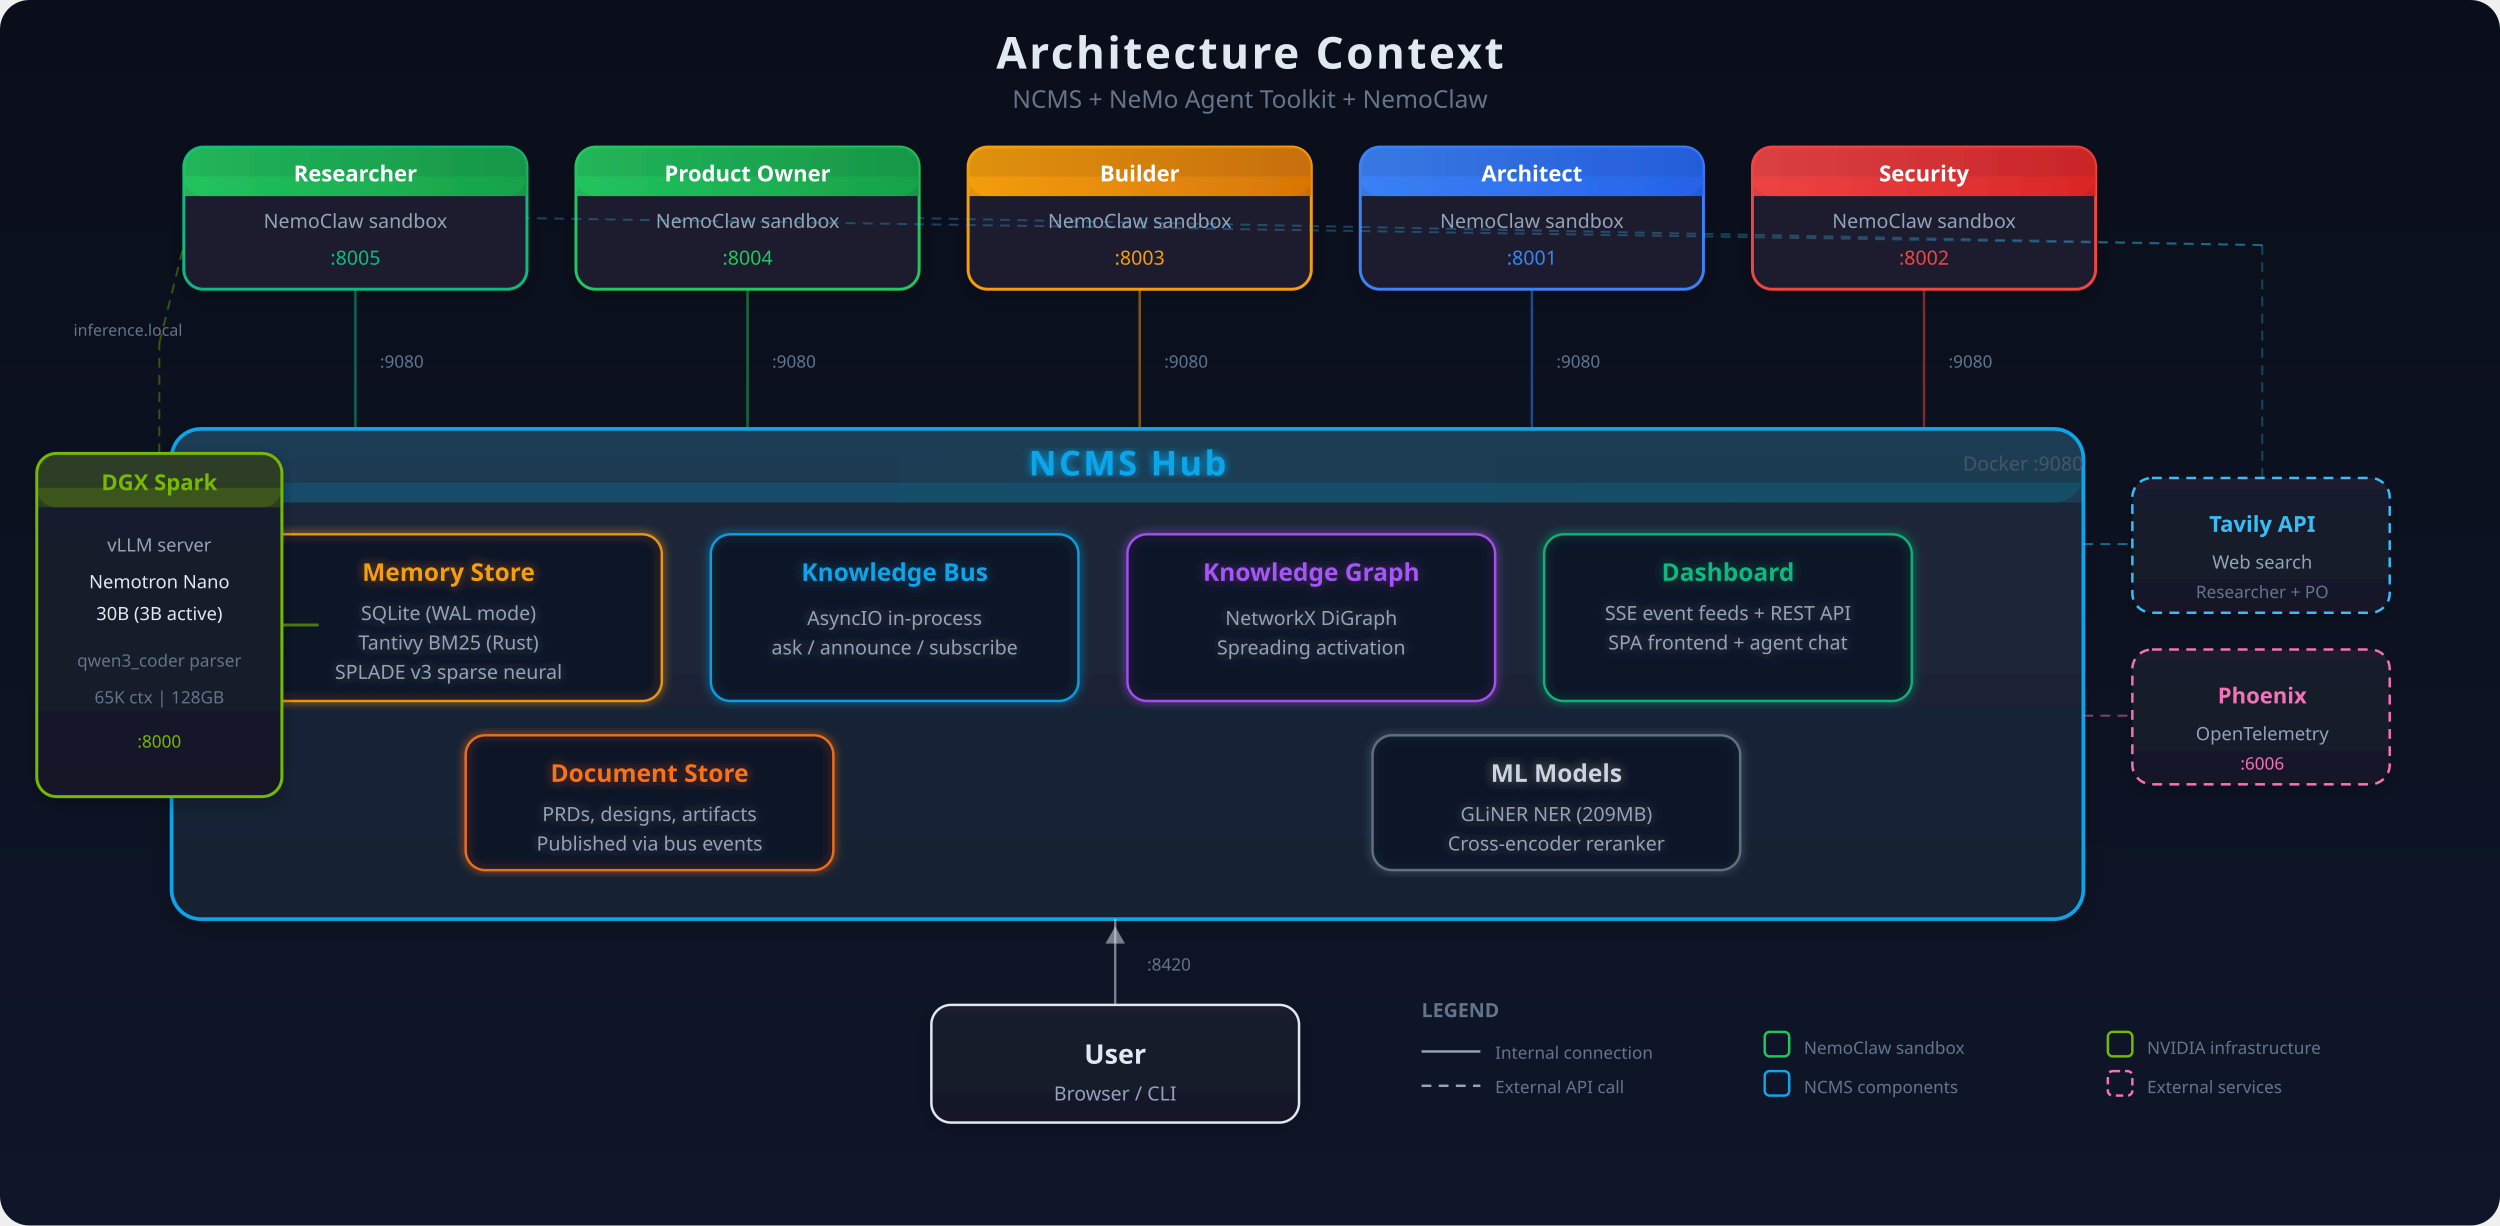
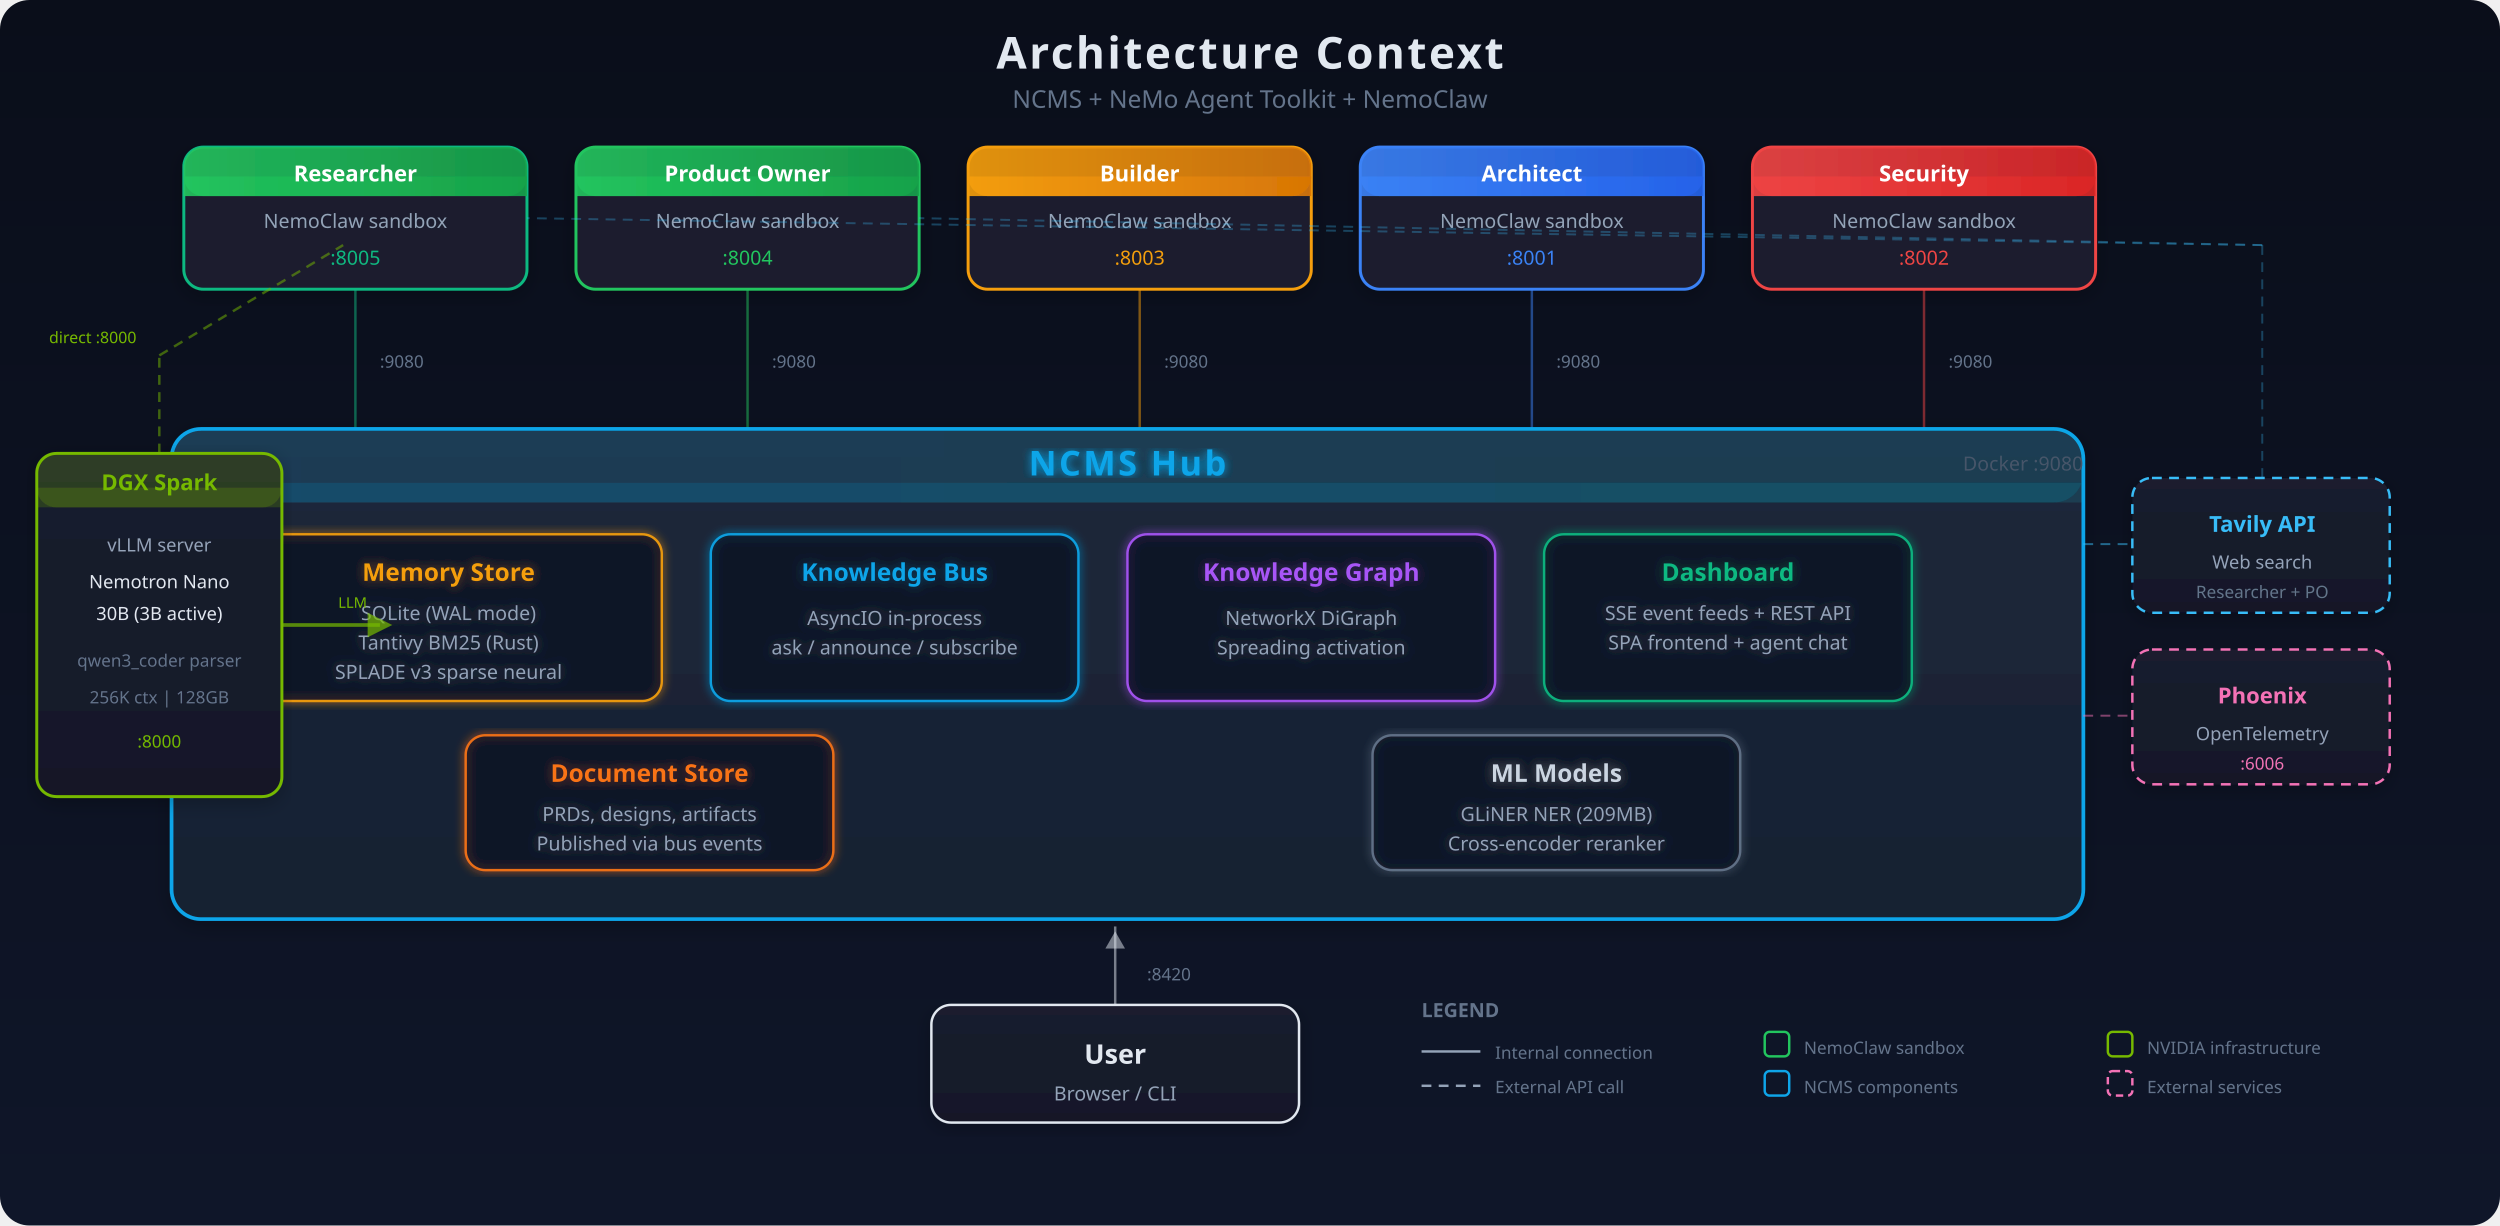
<svg xmlns="http://www.w3.org/2000/svg" viewBox="0 0 1020 500" font-family="'Segoe UI', system-ui, -apple-system, sans-serif">
  <defs>
    <linearGradient id="bgGrad" x1="0" y1="0" x2="0" y2="1">
      <stop offset="0%" stop-color="#0a0e1a" />
      <stop offset="100%" stop-color="#0f1629" />
    </linearGradient>
    <linearGradient id="hubGrad" x1="0" y1="0" x2="0" y2="1">
      <stop offset="0%" stop-color="#1e293b" />
      <stop offset="100%" stop-color="#162032" />
    </linearGradient>
    <linearGradient id="sparkGrad" x1="0" y1="0" x2="0" y2="1">
      <stop offset="0%" stop-color="#1a1e2e" />
      <stop offset="100%" stop-color="#141828" />
    </linearGradient>
    <linearGradient id="greenGrad" x1="0" y1="0" x2="1" y2="0">
      <stop offset="0%" stop-color="#22c55e" />
      <stop offset="100%" stop-color="#16a34a" />
    </linearGradient>
    <linearGradient id="amberGrad" x1="0" y1="0" x2="1" y2="0">
      <stop offset="0%" stop-color="#f59e0b" />
      <stop offset="100%" stop-color="#d97706" />
    </linearGradient>
    <linearGradient id="blueGrad" x1="0" y1="0" x2="1" y2="0">
      <stop offset="0%" stop-color="#3b82f6" />
      <stop offset="100%" stop-color="#2563eb" />
    </linearGradient>
    <linearGradient id="redGrad" x1="0" y1="0" x2="1" y2="0">
      <stop offset="0%" stop-color="#ef4444" />
      <stop offset="100%" stop-color="#dc2626" />
    </linearGradient>
    <linearGradient id="cyanGrad" x1="0" y1="0" x2="1" y2="0">
      <stop offset="0%" stop-color="#0ea5e9" />
      <stop offset="100%" stop-color="#06b6d4" />
    </linearGradient>
    <filter id="glow" x="-10%" y="-10%" width="120%" height="120%">
      <feGaussianBlur stdDeviation="3" result="blur" />
      <feMerge>
        <feMergeNode in="blur" />
        <feMergeNode in="SourceGraphic" />
      </feMerge>
    </filter>
    <filter id="shadow" x="-4%" y="-4%" width="108%" height="116%">
      <feDropShadow dx="0" dy="2" stdDeviation="4" flood-color="#000" flood-opacity="0.25" />
    </filter>
    <filter id="subtleGlow" x="-5%" y="-5%" width="110%" height="110%">
      <feGaussianBlur stdDeviation="2" result="blur" />
      <feMerge>
        <feMergeNode in="blur" />
        <feMergeNode in="SourceGraphic" />
      </feMerge>
    </filter>
  </defs>
  <rect width="1020" height="500" rx="12" fill="url(#bgGrad)" />
  <text x="510" y="28" text-anchor="middle" fill="#e2e8f0" font-size="18" font-weight="700" letter-spacing="1">Architecture Context</text>
  <text x="510" y="44" text-anchor="middle" fill="#64748b" font-size="10">NCMS + NeMo Agent Toolkit + NemoClaw</text>
  <g filter="url(#shadow)">
    <rect x="75" y="60" width="140" height="58" rx="8" fill="#1a1e2e" stroke="#10b981" stroke-width="1.2" />
    <rect x="75" y="60" width="140" height="20" rx="8" fill="url(#greenGrad)" opacity="0.9" />
    <rect x="75" y="72" width="140" height="8" fill="url(#greenGrad)" opacity="0.9" />
    <text x="145" y="74" text-anchor="middle" fill="#fff" font-size="9" font-weight="600">Researcher</text>
    <text x="145" y="93" text-anchor="middle" fill="#94a3b8" font-size="8">NemoClaw sandbox</text>
    <text x="145" y="108" text-anchor="middle" fill="#10b981" font-size="8" font-weight="500">:8005</text>
  </g>
  <g filter="url(#shadow)">
    <rect x="235" y="60" width="140" height="58" rx="8" fill="#1a1e2e" stroke="#22c55e" stroke-width="1.2" />
    <rect x="235" y="60" width="140" height="20" rx="8" fill="url(#greenGrad)" opacity="0.9" />
    <rect x="235" y="72" width="140" height="8" fill="url(#greenGrad)" opacity="0.9" />
    <text x="305" y="74" text-anchor="middle" fill="#fff" font-size="9" font-weight="600">Product Owner</text>
    <text x="305" y="93" text-anchor="middle" fill="#94a3b8" font-size="8">NemoClaw sandbox</text>
    <text x="305" y="108" text-anchor="middle" fill="#22c55e" font-size="8" font-weight="500">:8004</text>
  </g>
  <g filter="url(#shadow)">
    <rect x="395" y="60" width="140" height="58" rx="8" fill="#1a1e2e" stroke="#f59e0b" stroke-width="1.2" />
    <rect x="395" y="60" width="140" height="20" rx="8" fill="url(#amberGrad)" opacity="0.9" />
    <rect x="395" y="72" width="140" height="8" fill="url(#amberGrad)" opacity="0.9" />
    <text x="465" y="74" text-anchor="middle" fill="#fff" font-size="9" font-weight="600">Builder</text>
    <text x="465" y="93" text-anchor="middle" fill="#94a3b8" font-size="8">NemoClaw sandbox</text>
    <text x="465" y="108" text-anchor="middle" fill="#f59e0b" font-size="8" font-weight="500">:8003</text>
  </g>
  <g filter="url(#shadow)">
    <rect x="555" y="60" width="140" height="58" rx="8" fill="#1a1e2e" stroke="#3b82f6" stroke-width="1.2" />
    <rect x="555" y="60" width="140" height="20" rx="8" fill="url(#blueGrad)" opacity="0.9" />
    <rect x="555" y="72" width="140" height="8" fill="url(#blueGrad)" opacity="0.9" />
    <text x="625" y="74" text-anchor="middle" fill="#fff" font-size="9" font-weight="600">Architect</text>
    <text x="625" y="93" text-anchor="middle" fill="#94a3b8" font-size="8">NemoClaw sandbox</text>
    <text x="625" y="108" text-anchor="middle" fill="#3b82f6" font-size="8" font-weight="500">:8001</text>
  </g>
  <g filter="url(#shadow)">
    <rect x="715" y="60" width="140" height="58" rx="8" fill="#1a1e2e" stroke="#ef4444" stroke-width="1.2" />
    <rect x="715" y="60" width="140" height="20" rx="8" fill="url(#redGrad)" opacity="0.9" />
    <rect x="715" y="72" width="140" height="8" fill="url(#redGrad)" opacity="0.9" />
    <text x="785" y="74" text-anchor="middle" fill="#fff" font-size="9" font-weight="600">Security</text>
    <text x="785" y="93" text-anchor="middle" fill="#94a3b8" font-size="8">NemoClaw sandbox</text>
    <text x="785" y="108" text-anchor="middle" fill="#ef4444" font-size="8" font-weight="500">:8002</text>
  </g>
  <line x1="145" y1="118" x2="145" y2="175" stroke="#10b981" stroke-width="1" opacity="0.5" />
  <line x1="305" y1="118" x2="305" y2="175" stroke="#22c55e" stroke-width="1" opacity="0.5" />
  <line x1="465" y1="118" x2="465" y2="175" stroke="#f59e0b" stroke-width="1" opacity="0.5" />
  <line x1="625" y1="118" x2="625" y2="175" stroke="#3b82f6" stroke-width="1" opacity="0.5" />
  <line x1="785" y1="118" x2="785" y2="175" stroke="#ef4444" stroke-width="1" opacity="0.5" />
  <text x="155" y="150" fill="#64748b" font-size="7">:9080</text>
  <text x="315" y="150" fill="#64748b" font-size="7">:9080</text>
  <text x="475" y="150" fill="#64748b" font-size="7">:9080</text>
  <text x="635" y="150" fill="#64748b" font-size="7">:9080</text>
  <text x="795" y="150" fill="#64748b" font-size="7">:9080</text>
  <g filter="url(#shadow)">
    <rect x="70" y="175" width="780" height="200" rx="12" fill="url(#hubGrad)" stroke="#0ea5e9" stroke-width="1.5" />
    <rect x="70" y="175" width="780" height="30" rx="12" fill="url(#cyanGrad)" opacity="0.15" />
    <rect x="70" y="197" width="780" height="8" fill="url(#cyanGrad)" opacity="0.15" />
    <text x="460" y="194" text-anchor="middle" fill="#0ea5e9" font-size="14" font-weight="700" letter-spacing="1" filter="url(#subtleGlow)">NCMS Hub</text>
    <text x="850" y="192" text-anchor="end" fill="#475569" font-size="8">Docker :9080</text>
  </g>
  <g filter="url(#subtleGlow)">
    <rect x="95" y="218" width="175" height="68" rx="8" fill="#0f172a" stroke="#f59e0b" stroke-width="1" opacity="0.9" />
    <text x="183" y="237" text-anchor="middle" fill="#f59e0b" font-size="10" font-weight="600">Memory Store</text>
    <text x="183" y="253" text-anchor="middle" fill="#94a3b8" font-size="8">SQLite (WAL mode)</text>
    <text x="183" y="265" text-anchor="middle" fill="#94a3b8" font-size="8">Tantivy BM25 (Rust)</text>
    <text x="183" y="277" text-anchor="middle" fill="#94a3b8" font-size="8">SPLADE v3 sparse neural</text>
  </g>
  <g filter="url(#subtleGlow)">
    <rect x="290" y="218" width="150" height="68" rx="8" fill="#0f172a" stroke="#0ea5e9" stroke-width="1" opacity="0.9" />
    <text x="365" y="237" text-anchor="middle" fill="#0ea5e9" font-size="10" font-weight="600">Knowledge Bus</text>
    <text x="365" y="255" text-anchor="middle" fill="#94a3b8" font-size="8">AsyncIO in-process</text>
    <text x="365" y="267" text-anchor="middle" fill="#94a3b8" font-size="8">ask / announce / subscribe</text>
  </g>
  <g filter="url(#subtleGlow)">
    <rect x="460" y="218" width="150" height="68" rx="8" fill="#0f172a" stroke="#a855f7" stroke-width="1" opacity="0.9" />
    <text x="535" y="237" text-anchor="middle" fill="#a855f7" font-size="10" font-weight="600">Knowledge Graph</text>
    <text x="535" y="255" text-anchor="middle" fill="#94a3b8" font-size="8">NetworkX DiGraph</text>
    <text x="535" y="267" text-anchor="middle" fill="#94a3b8" font-size="8">Spreading activation</text>
  </g>
  <g filter="url(#subtleGlow)">
    <rect x="630" y="218" width="150" height="68" rx="8" fill="#0f172a" stroke="#10b981" stroke-width="1" opacity="0.9" />
    <text x="705" y="237" text-anchor="middle" fill="#10b981" font-size="10" font-weight="600">Dashboard</text>
    <text x="705" y="253" text-anchor="middle" fill="#94a3b8" font-size="8">SSE event feeds + REST API</text>
    <text x="705" y="265" text-anchor="middle" fill="#94a3b8" font-size="8">SPA frontend + agent chat</text>
  </g>
  <g filter="url(#subtleGlow)">
    <rect x="190" y="300" width="150" height="55" rx="8" fill="#0f172a" stroke="#f97316" stroke-width="1" opacity="0.9" />
    <text x="265" y="319" text-anchor="middle" fill="#f97316" font-size="10" font-weight="600">Document Store</text>
    <text x="265" y="335" text-anchor="middle" fill="#94a3b8" font-size="8">PRDs, designs, artifacts</text>
    <text x="265" y="347" text-anchor="middle" fill="#94a3b8" font-size="8">Published via bus events</text>
  </g>
  <g filter="url(#subtleGlow)">
    <rect x="560" y="300" width="150" height="55" rx="8" fill="#0f172a" stroke="#64748b" stroke-width="1" opacity="0.9" />
    <text x="635" y="319" text-anchor="middle" fill="#cbd5e1" font-size="10" font-weight="600">ML Models</text>
    <text x="635" y="335" text-anchor="middle" fill="#94a3b8" font-size="8">GLiNER NER (209MB)</text>
    <text x="635" y="347" text-anchor="middle" fill="#94a3b8" font-size="8">Cross-encoder reranker</text>
  </g>
  <g filter="url(#shadow)">
    <rect x="15" y="185" width="100" height="140" rx="8" fill="url(#sparkGrad)" stroke="#76b900" stroke-width="1.2" />
    <rect x="15" y="185" width="100" height="22" rx="8" fill="#76b900" opacity="0.2" />
    <rect x="15" y="199" width="100" height="8" fill="#76b900" opacity="0.2" />
    <text x="65" y="200" text-anchor="middle" fill="#76b900" font-size="9" font-weight="700">DGX Spark</text>
    <text x="65" y="225" text-anchor="middle" fill="#94a3b8" font-size="7.5">vLLM server</text>
    <text x="65" y="240" text-anchor="middle" fill="#e2e8f0" font-size="7.5" font-weight="500">Nemotron Nano</text>
    <text x="65" y="253" text-anchor="middle" fill="#e2e8f0" font-size="7.5" font-weight="500">30B (3B active)</text>
    <text x="65" y="272" text-anchor="middle" fill="#64748b" font-size="7">qwen3_coder parser</text>
-     <text x="65" y="287" text-anchor="middle" fill="#64748b" font-size="7">65K ctx | 128GB</text>
+     <text x="65" y="287" text-anchor="middle" fill="#64748b" font-size="7">256K ctx | 128GB</text>
    <text x="65" y="305" text-anchor="middle" fill="#76b900" font-size="7" font-weight="500">:8000</text>
  </g>
-   <line x1="115" y1="255" x2="130" y2="255" stroke="#76b900" stroke-width="1.2" opacity="0.6" />
-   <line x1="65" y1="185" x2="65" y2="140" stroke="#76b900" stroke-width="0.8" stroke-dasharray="4,3" opacity="0.4" />
-   <line x1="65" y1="140" x2="75" y2="100" stroke="#76b900" stroke-width="0.8" stroke-dasharray="4,3" opacity="0.4" />
-   <text x="30" y="137" fill="#64748b" font-size="6.5">inference.local</text>
+   <line x1="115" y1="255" x2="155" y2="255" stroke="#76b900" stroke-width="1.5" opacity="0.7" />
+   <polygon points="150,250 160,255 150,260" fill="#76b900" opacity="0.7" />
+   <text x="138" y="248" fill="#76b900" font-size="6" font-weight="500">LLM</text>
+   <line x1="65" y1="185" x2="65" y2="145" stroke="#76b900" stroke-width="1" stroke-dasharray="4,3" opacity="0.5" />
+   <line x1="65" y1="145" x2="140" y2="100" stroke="#76b900" stroke-width="1" stroke-dasharray="4,3" opacity="0.5" />
+   <text x="20" y="140" fill="#76b900" font-size="6.5" font-weight="500">direct :8000</text>
  <g filter="url(#shadow)">
    <rect x="870" y="195" width="105" height="55" rx="8" fill="url(#sparkGrad)" stroke="#38bdf8" stroke-width="1" stroke-dasharray="4,3" />
    <text x="923" y="217" text-anchor="middle" fill="#38bdf8" font-size="9" font-weight="600">Tavily API</text>
    <text x="923" y="232" text-anchor="middle" fill="#94a3b8" font-size="7.5">Web search</text>
    <text x="923" y="244" text-anchor="middle" fill="#64748b" font-size="7">Researcher + PO</text>
  </g>
  <g filter="url(#shadow)">
    <rect x="870" y="265" width="105" height="55" rx="8" fill="url(#sparkGrad)" stroke="#f472b6" stroke-width="1" stroke-dasharray="4,3" />
    <text x="923" y="287" text-anchor="middle" fill="#f472b6" font-size="9" font-weight="600">Phoenix</text>
    <text x="923" y="302" text-anchor="middle" fill="#94a3b8" font-size="7.5">OpenTelemetry</text>
    <text x="923" y="314" text-anchor="middle" fill="#f472b6" font-size="7" font-weight="500">:6006</text>
  </g>
  <line x1="850" y1="222" x2="870" y2="222" stroke="#38bdf8" stroke-width="0.8" stroke-dasharray="4,3" opacity="0.5" />
  <line x1="850" y1="292" x2="870" y2="292" stroke="#f472b6" stroke-width="0.8" stroke-dasharray="4,3" opacity="0.5" />
  <line x1="923" y1="195" x2="923" y2="100" stroke="#38bdf8" stroke-width="0.8" stroke-dasharray="4,3" opacity="0.3" />
  <line x1="923" y1="100" x2="215" y2="89" stroke="#38bdf8" stroke-width="0.8" stroke-dasharray="4,3" opacity="0.3" />
  <line x1="923" y1="100" x2="375" y2="89" stroke="#38bdf8" stroke-width="0.8" stroke-dasharray="4,3" opacity="0.3" />
  <g filter="url(#shadow)">
    <rect x="380" y="410" width="150" height="48" rx="8" fill="url(#sparkGrad)" stroke="#e2e8f0" stroke-width="1" />
    <text x="455" y="434" text-anchor="middle" fill="#e2e8f0" font-size="11" font-weight="600">User</text>
    <text x="455" y="449" text-anchor="middle" fill="#94a3b8" font-size="8">Browser / CLI</text>
  </g>
-   <line x1="455" y1="410" x2="455" y2="375" stroke="#e2e8f0" stroke-width="1" opacity="0.5" />
-   <polygon points="455,378 451,385 459,385" fill="#e2e8f0" opacity="0.5" />
-   <text x="468" y="396" fill="#64748b" font-size="7">:8420</text>
+   <line x1="455" y1="410" x2="455" y2="378" stroke="#e2e8f0" stroke-width="1" opacity="0.5" />
+   <polygon points="455,380 451,387 459,387" fill="#e2e8f0" opacity="0.5" />
+   <text x="468" y="400" fill="#64748b" font-size="7">:8420</text>
  <g transform="translate(580, 415)">
    <text x="0" y="0" fill="#64748b" font-size="8" font-weight="600">LEGEND</text>
    <line x1="0" y1="14" x2="24" y2="14" stroke="#94a3b8" stroke-width="1" />
    <text x="30" y="17" fill="#64748b" font-size="7">Internal connection</text>
    <line x1="0" y1="28" x2="24" y2="28" stroke="#94a3b8" stroke-width="1" stroke-dasharray="4,3" />
    <text x="30" y="31" fill="#64748b" font-size="7">External API call</text>
    <rect x="140" y="6" width="10" height="10" rx="2" fill="none" stroke="#22c55e" stroke-width="1" />
    <text x="156" y="15" fill="#64748b" font-size="7">NemoClaw sandbox</text>
    <rect x="140" y="22" width="10" height="10" rx="2" fill="none" stroke="#0ea5e9" stroke-width="1" />
    <text x="156" y="31" fill="#64748b" font-size="7">NCMS components</text>
    <rect x="280" y="6" width="10" height="10" rx="2" fill="none" stroke="#76b900" stroke-width="1" />
    <text x="296" y="15" fill="#64748b" font-size="7">NVIDIA infrastructure</text>
    <rect x="280" y="22" width="10" height="10" rx="2" fill="none" stroke="#f472b6" stroke-width="1" stroke-dasharray="3,2" />
    <text x="296" y="31" fill="#64748b" font-size="7">External services</text>
  </g>
</svg>
